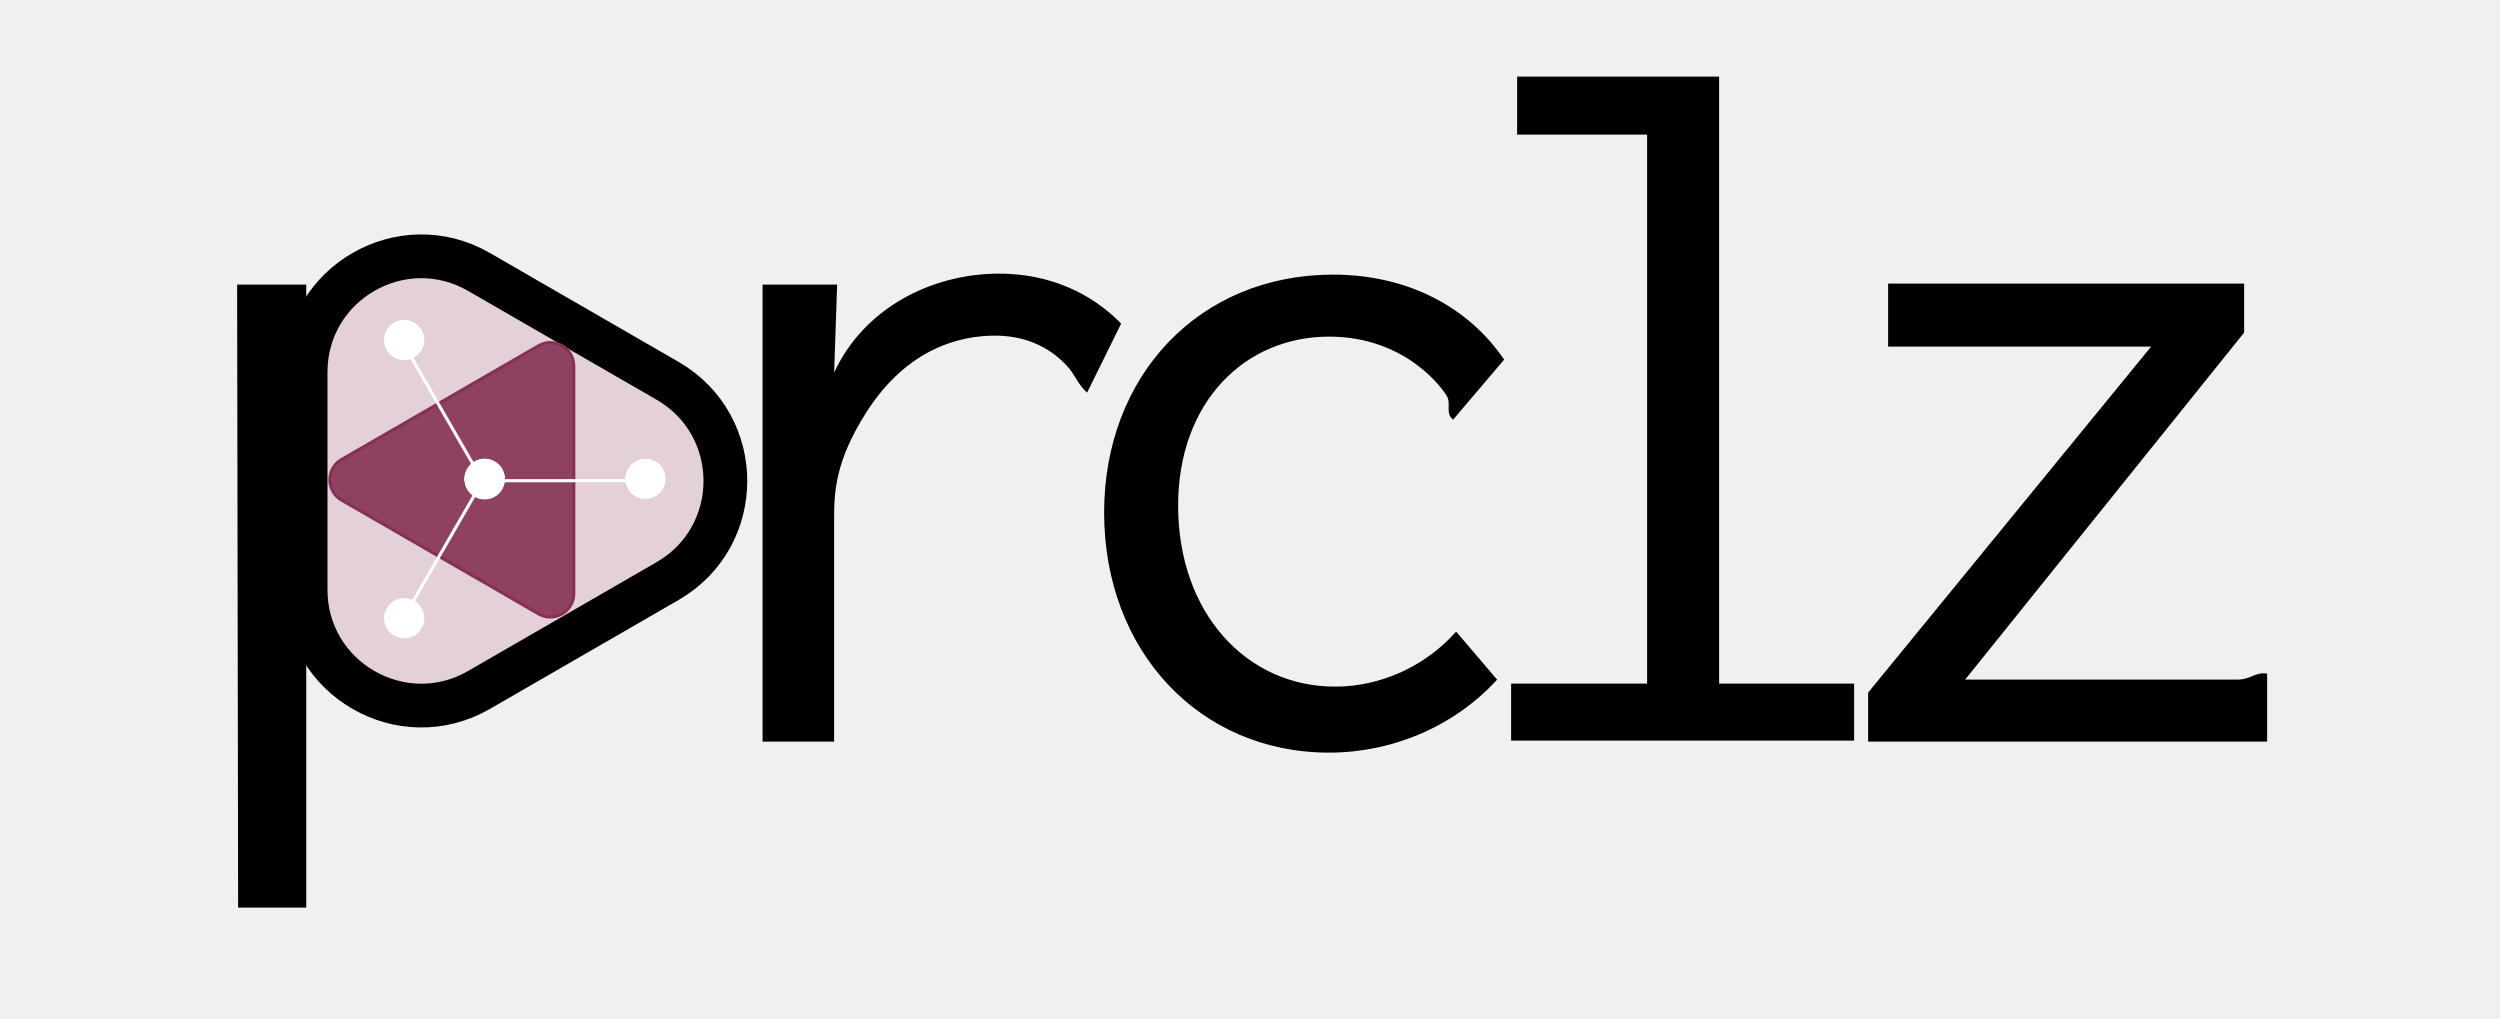
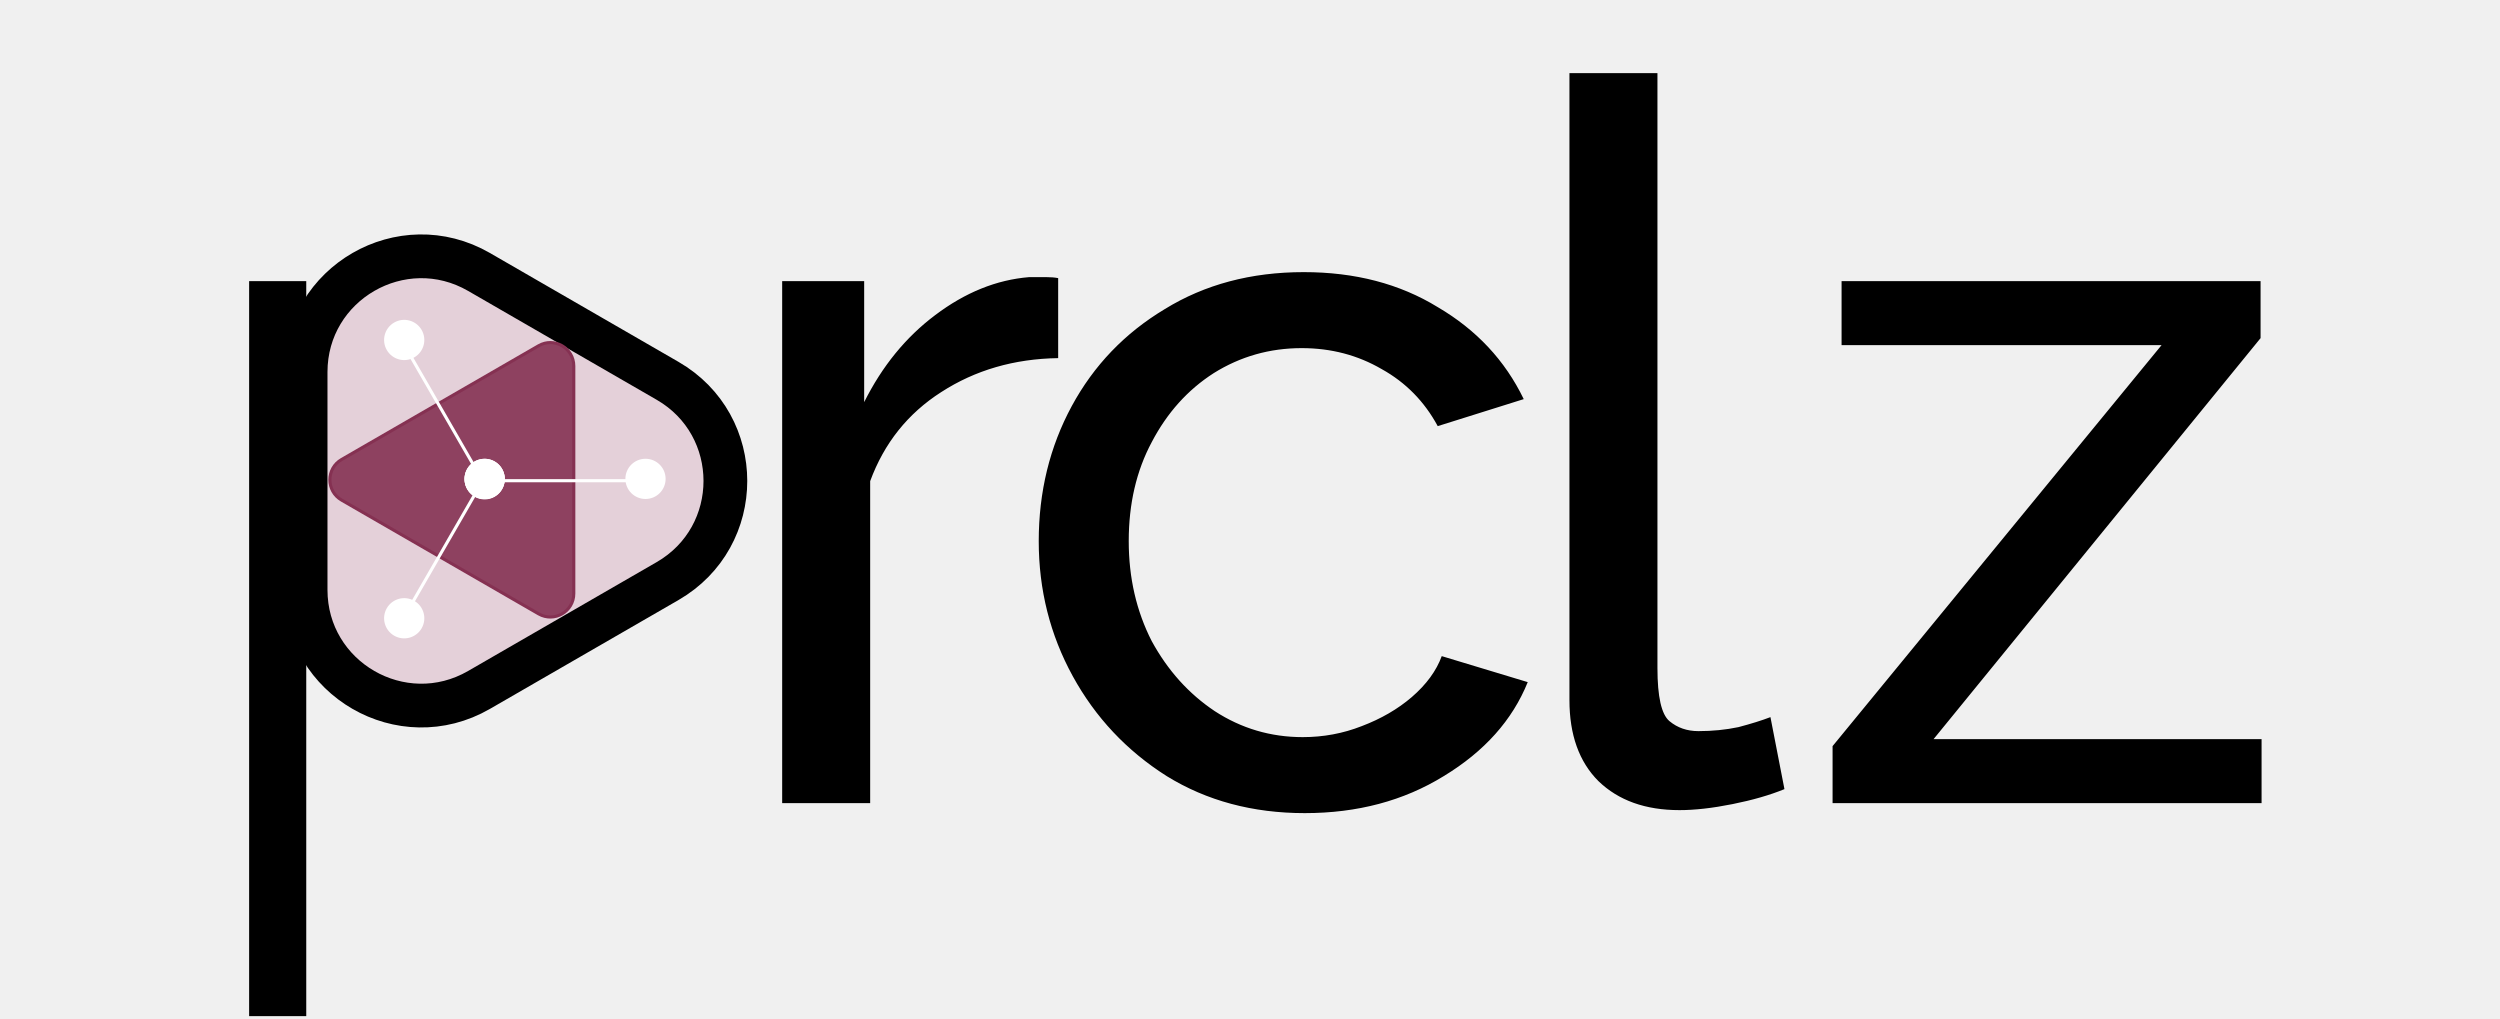
<svg xmlns="http://www.w3.org/2000/svg" width="800" height="326" viewBox="0 0 800 326" fill="none">
  <mask id="mask0" mask-type="alpha" maskUnits="userSpaceOnUse" x="0" y="0" width="800" height="326">
-     <path fill-rule="evenodd" clip-rule="evenodd" d="M800 0H0V326H98V83H244V326H800V0Z" fill="white" />
+     <path fill-rule="evenodd" clip-rule="evenodd" d="M800 0H0V326H98V83H250V326H800V0Z" fill="white" />
  </mask>
  <g mask="url(#mask0)">
-     <path d="M75.88 91.08L76.2 290.44H99.56V217.8C109.48 232.2 125.8 241.16 143.4 241.16C173.48 241.16 204.84 215.88 204.84 162.44C204.84 110.92 174.44 87.88 145.64 87.88C126.76 87.88 109.16 97.48 99.24 113.48V91.08H75.88ZM137 107.4C149.8 107.4 180.84 114.12 180.84 167.24C180.84 213.32 150.76 220.68 137 220.68C123.24 220.68 109.16 213.64 103.4 200.52C99.24 190.6 99.24 178.44 99.24 157.32C99.24 145.16 99.88 136.2 103.08 128.52C108.84 115.4 122.28 107.4 137 107.4ZM243.88 91.08V237.32H266.92V166.28C266.92 157.32 267.24 147.72 277.16 132.04C290.6 110.92 307.88 107.4 318.44 107.4C330.6 107.4 338.28 113.16 342.44 118.28C344.36 120.84 345.32 123.4 347.88 125.64L358.76 103.56C349.48 93.96 336.04 87.56 319.72 87.56C298.28 87.56 276.52 98.44 266.92 119.24L267.88 91.08H243.88ZM481.32 115.08C469.8 98.12 450.28 87.88 426.6 87.88C383.72 87.88 353.32 120.2 353.32 164.04C353.32 208.2 383.72 240.84 425.32 240.84C445.48 240.84 465.32 232.52 479.08 217.48L465.96 202.12C456.04 213.32 441.64 219.72 427.24 219.72C398.76 219.72 377 196.04 377 161.8C377 128.52 398.44 107.72 425.32 107.72C450.28 107.72 462.12 125 463.08 126.92C464.36 129.16 462.44 132.36 465 134.28L481.32 115.08ZM485.48 24.52V43.08H527.08V218.76H483.56V237H593.32V218.76H550.12V24.52H485.48ZM604.2 90.76V110.92H688.36L597.8 221.64V237.32H725.48V215.56C721.64 214.92 720.36 217.48 715.88 217.48H628.84L718.12 106.44V90.76H604.2Z" fill="black" />
+     <path d="M169.64 260.2C155.987 260.2 143.827 256.787 133.16 249.96C122.493 243.133 114.067 234.493 107.88 224.04V325.16H79.72V89.96H104.68V121.32C111.293 111.08 119.933 102.867 130.6 96.68C141.267 90.28 152.893 87.08 165.48 87.08C177 87.08 187.56 89.427 197.16 94.12C206.76 98.813 215.08 105.213 222.12 113.32C229.16 121.427 234.6 130.707 238.44 141.16C242.493 151.4 244.52 162.173 244.52 173.48C244.52 189.267 241.32 203.773 234.92 217C228.733 230.227 219.987 240.787 208.68 248.68C197.373 256.36 184.36 260.2 169.64 260.2ZM161 235.88C172.093 235.88 181.693 232.893 189.8 226.92C197.907 220.947 204.2 213.16 208.68 203.56C213.373 193.96 215.72 183.933 215.72 173.48C215.72 162.173 213.16 151.827 208.04 142.44C203.133 133.053 196.307 125.587 187.56 120.04C179.027 114.28 169.32 111.4 158.44 111.4C151.827 111.4 144.787 113.107 137.32 116.52C130.067 119.933 123.667 124.52 118.12 130.28C112.787 135.827 109.373 142.013 107.88 148.84V196.52C112.573 207.613 119.72 217 129.32 224.68C139.133 232.147 149.693 235.88 161 235.88ZM338.615 114.6C324.535 114.813 312.055 118.44 301.175 125.48C290.508 132.307 282.935 141.8 278.455 153.96V257H250.295V89.96H276.535V128.68C282.295 117.16 289.868 107.88 299.255 100.84C308.855 93.587 318.882 89.533 329.335 88.68C331.468 88.68 333.282 88.68 334.775 88.68C336.268 88.68 337.548 88.787 338.615 89V114.6ZM417.515 260.2C400.875 260.2 386.155 256.253 373.355 248.36C360.555 240.253 350.528 229.587 343.275 216.36C336.022 203.133 332.395 188.733 332.395 173.16C332.395 157.373 335.915 142.973 342.955 129.96C349.995 116.947 359.915 106.6 372.715 98.92C385.515 91.027 400.342 87.08 417.195 87.08C433.622 87.08 447.915 90.813 460.075 98.28C472.448 105.533 481.622 115.347 487.595 127.72L460.075 136.36C455.808 128.467 449.835 122.387 442.155 118.12C434.475 113.64 425.942 111.4 416.555 111.4C406.315 111.4 396.928 114.067 388.395 119.4C380.075 124.733 373.462 132.093 368.555 141.48C363.648 150.653 361.195 161.213 361.195 173.16C361.195 184.893 363.648 195.56 368.555 205.16C373.675 214.547 380.395 222.013 388.715 227.56C397.248 233.107 406.635 235.88 416.875 235.88C423.488 235.88 429.782 234.707 435.755 232.36C441.942 230.013 447.275 226.92 451.755 223.08C456.448 219.027 459.648 214.653 461.355 209.96L488.875 218.28C483.968 230.44 475.008 240.467 461.995 248.36C449.195 256.253 434.368 260.2 417.515 260.2ZM502.222 23.4H530.382V213.8C530.382 222.973 531.662 228.627 534.222 230.76C536.782 232.893 539.876 233.96 543.502 233.96C547.982 233.96 552.249 233.533 556.302 232.68C560.356 231.613 563.769 230.547 566.542 229.48L571.022 252.52C566.329 254.44 560.782 256.04 554.382 257.32C547.982 258.6 542.329 259.24 537.422 259.24C526.542 259.24 517.902 256.147 511.502 249.96C505.316 243.773 502.222 235.133 502.222 224.04V23.4ZM586.425 238.76L691.705 110.44H589.305V89.96H723.385V108.2L618.745 236.52H723.705V257H586.425V238.76Z" fill="black" />
  </g>
  <path d="M97.793 188.735C97.793 217.218 128.627 235.019 153.293 220.778L213.624 185.946C238.29 171.705 238.29 136.102 213.624 121.86L153.293 87.029C128.627 72.787 97.793 90.589 97.793 119.072L97.793 188.735Z" fill="#E4D0D9" stroke="black" stroke-width="14" />
  <path d="M183.609 189.935C183.609 195.708 177.359 199.317 172.359 196.43L109.316 160.032C104.316 157.145 104.316 149.928 109.316 147.041L172.359 110.644C177.359 107.757 183.609 111.365 183.609 117.139L183.609 189.935Z" fill="#8E4160" stroke="#853152" />
  <path d="M161.511 153.24C161.511 156.794 158.629 159.676 155.075 159.676C151.521 159.676 148.639 156.794 148.639 153.24C148.639 149.686 151.521 146.805 155.075 146.805C158.629 146.805 161.511 149.686 161.511 153.24Z" fill="white" />
  <path d="M212.996 153.24C212.996 156.794 210.114 159.676 206.56 159.676C203.006 159.676 200.125 156.794 200.125 153.24C200.125 149.686 203.006 146.805 206.56 146.805C210.114 146.805 212.996 149.686 212.996 153.24Z" fill="white" />
  <path d="M207.145 153.825H155.66" stroke="white" />
  <path d="M154.49 153.825L128.747 198.413" stroke="white" />
  <path d="M128.747 109.361L154.49 153.948" stroke="white" />
  <path d="M132.566 192.27C135.644 194.047 136.699 197.983 134.921 201.061C133.144 204.139 129.208 205.194 126.13 203.416C123.052 201.639 121.997 197.703 123.775 194.625C125.552 191.547 129.488 190.492 132.566 192.27Z" fill="white" />
  <path d="M158.308 147.682C161.386 149.459 162.441 153.395 160.664 156.473C158.887 159.552 154.951 160.606 151.873 158.829C148.795 157.052 147.74 153.116 149.517 150.038C151.294 146.96 155.23 145.905 158.308 147.682Z" fill="white" />
  <path d="M151.873 147.805C154.951 146.028 158.887 147.083 160.664 150.161C162.441 153.239 161.386 157.175 158.308 158.952C155.23 160.729 151.294 159.675 149.517 156.596C147.74 153.518 148.795 149.582 151.873 147.805Z" fill="white" />
  <path d="M126.13 103.218C129.208 101.441 133.144 102.495 134.921 105.573C136.698 108.652 135.644 112.588 132.566 114.365C129.488 116.142 125.552 115.087 123.775 112.009C121.997 108.931 123.052 104.995 126.13 103.218Z" fill="white" />
</svg>
